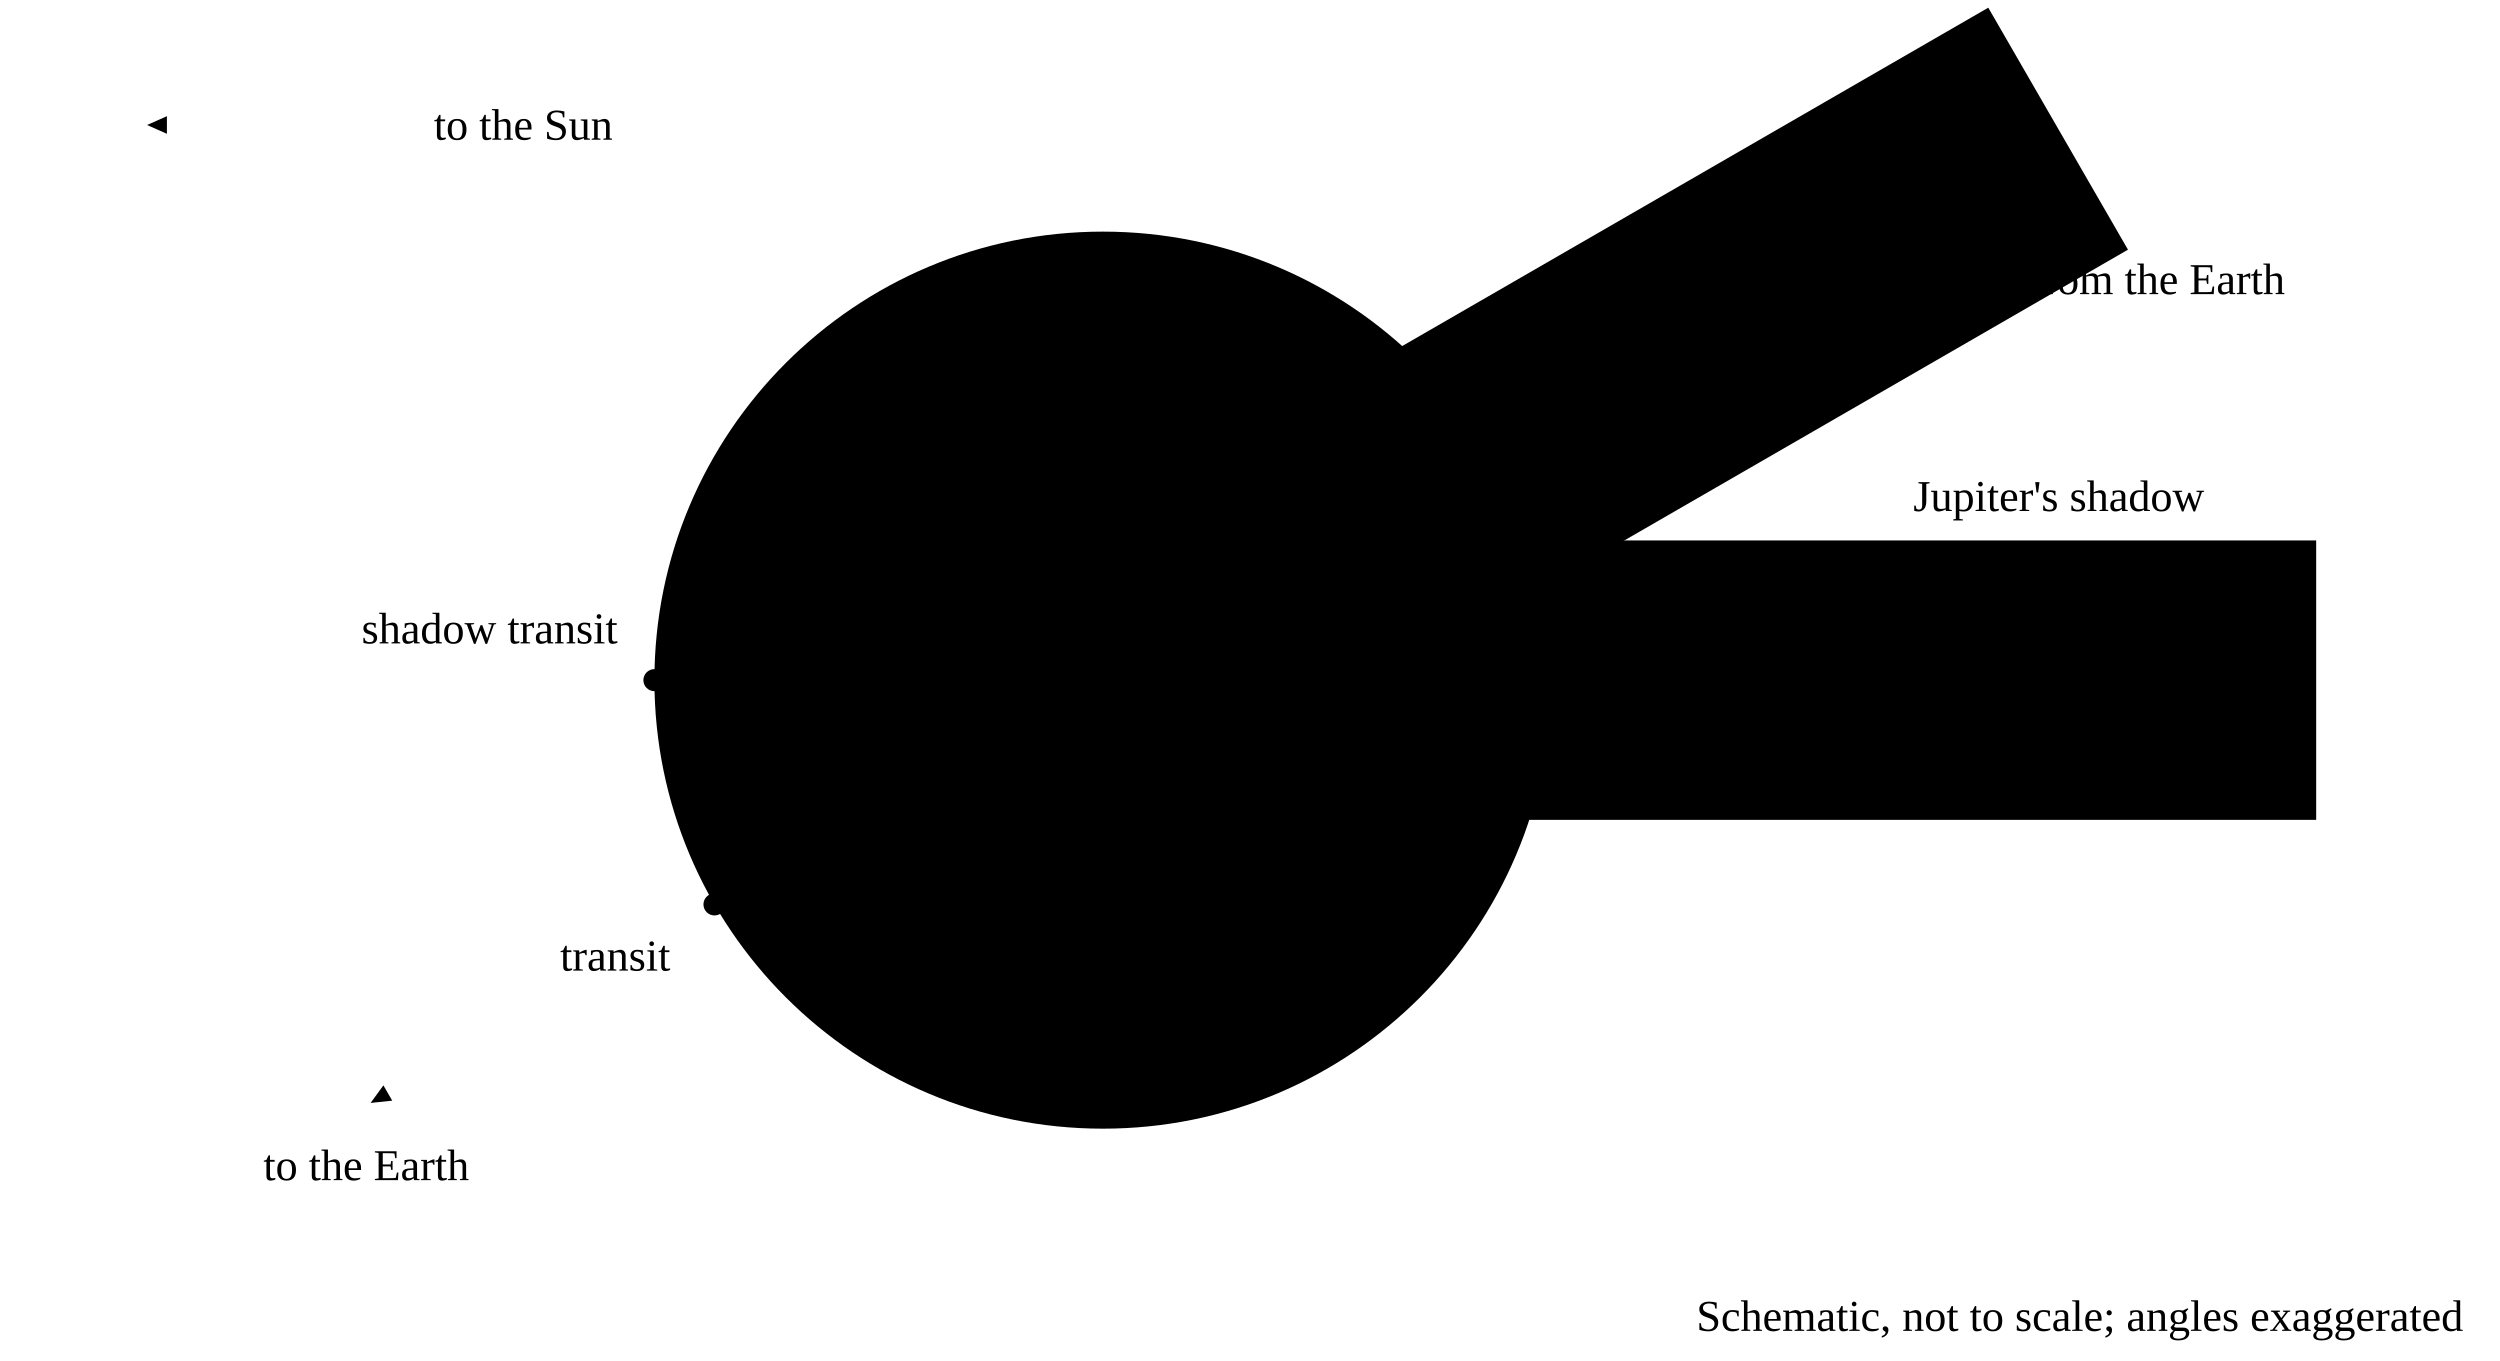
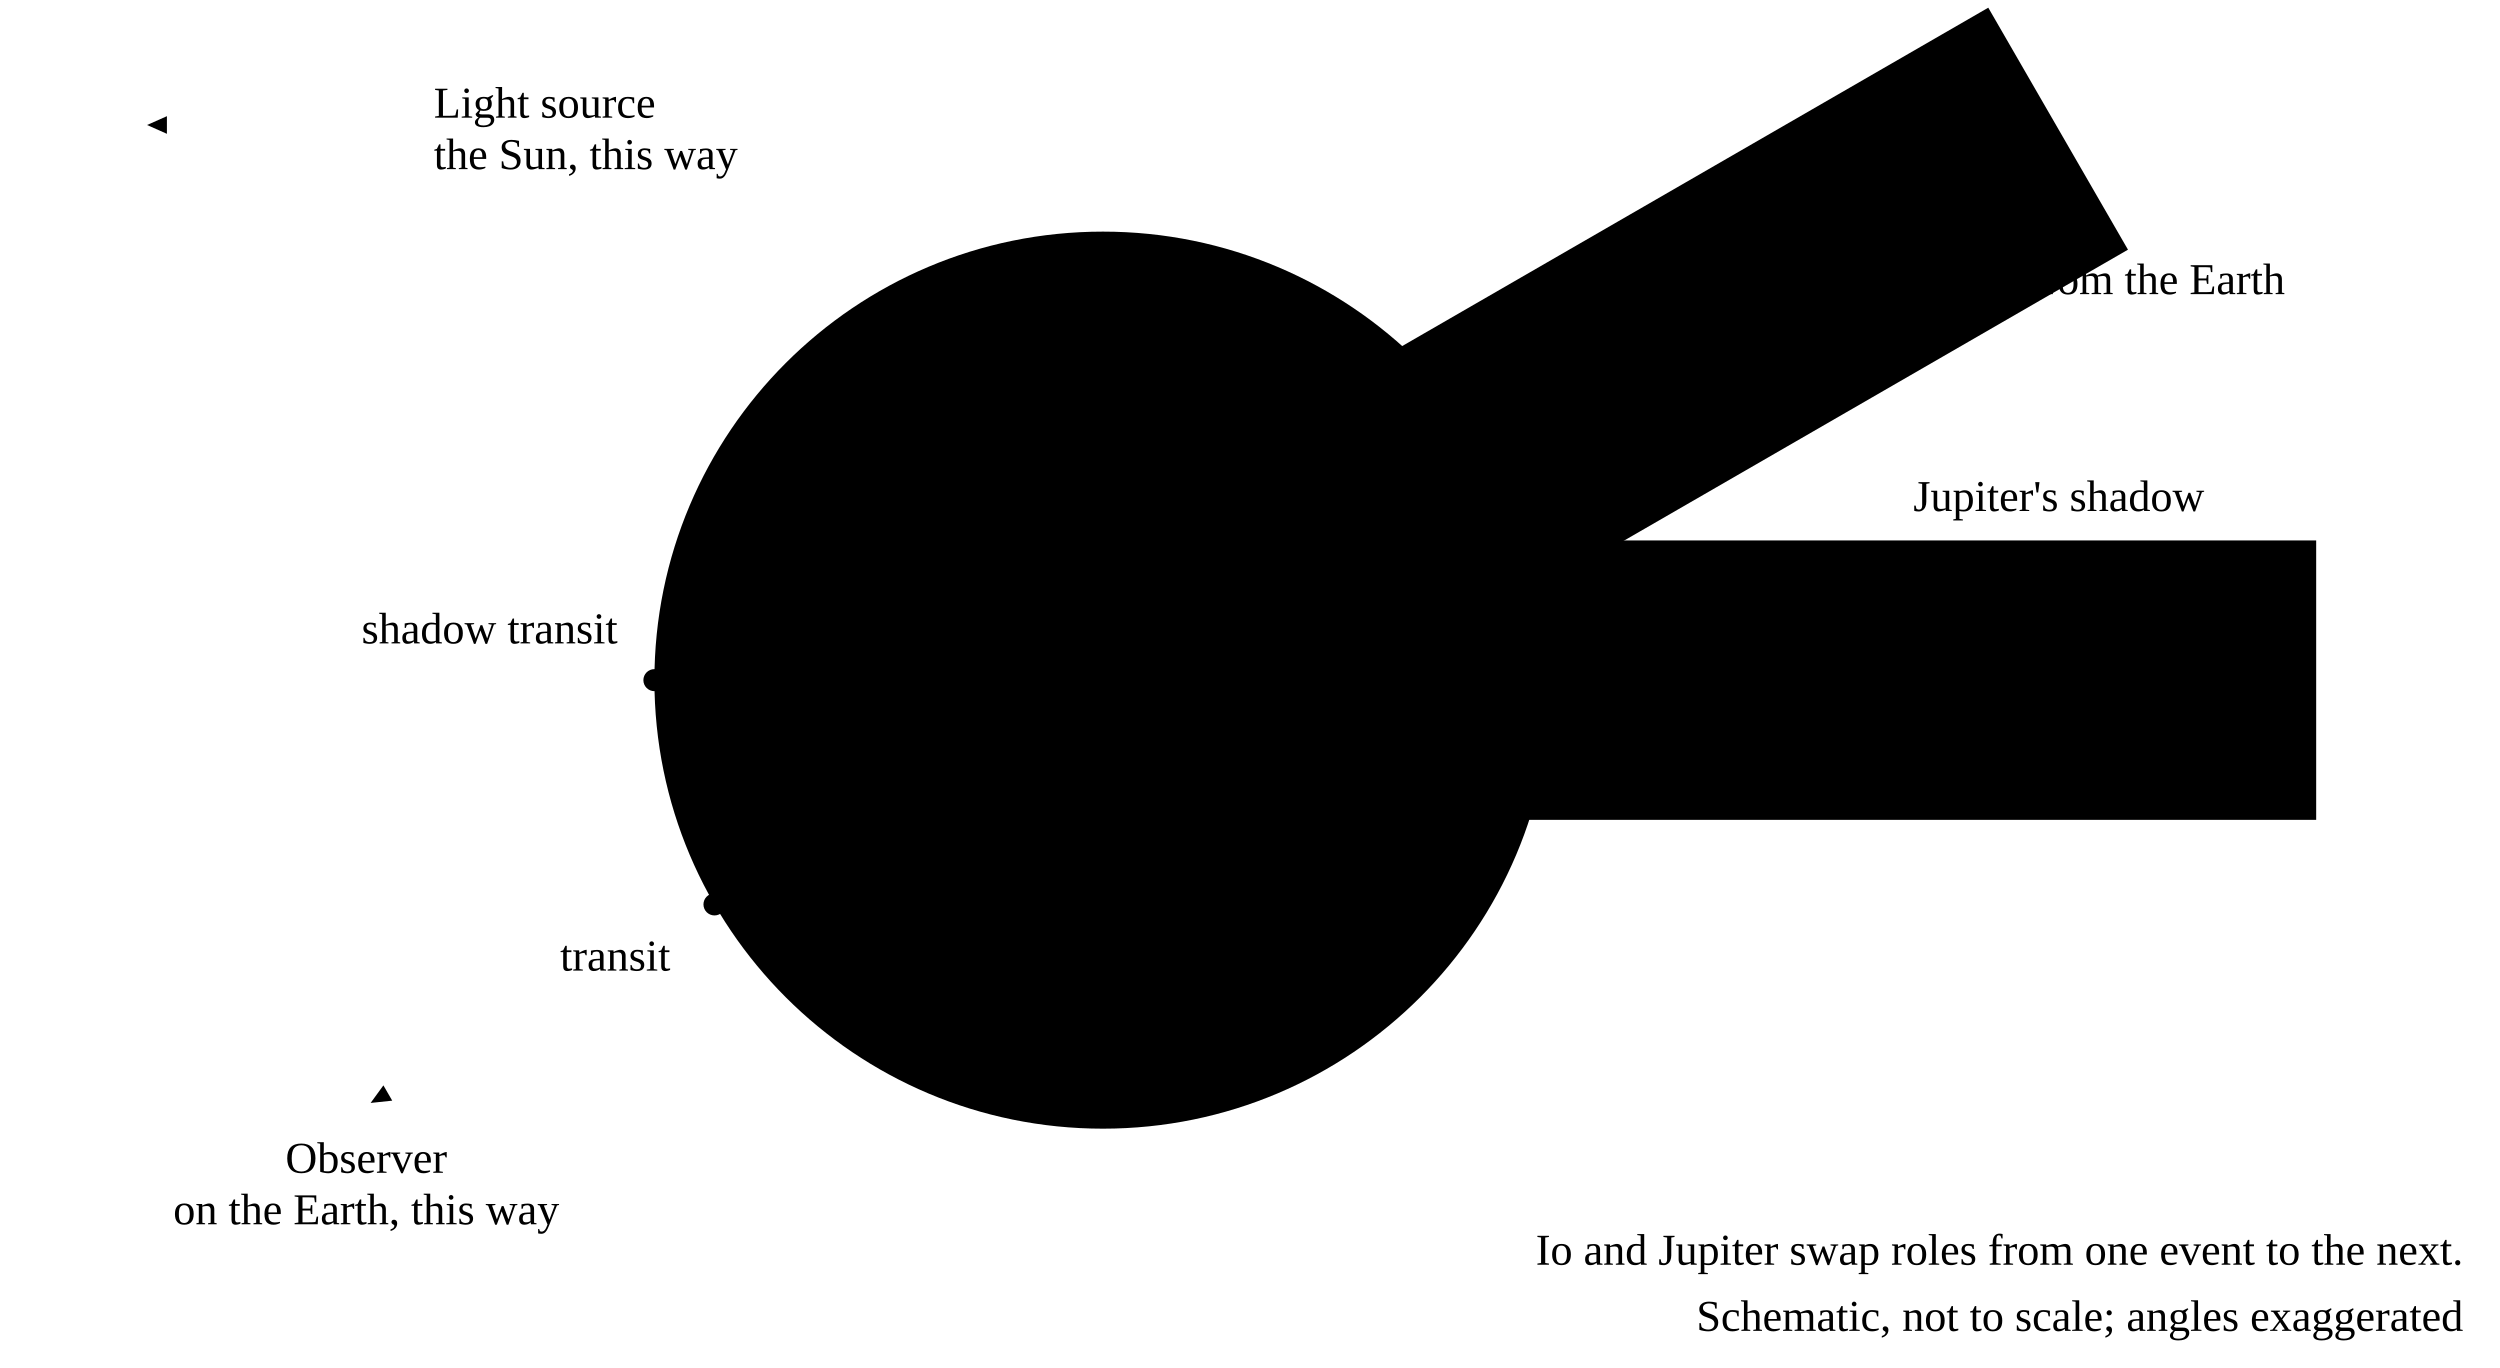
- <svg xmlns="http://www.w3.org/2000/svg" viewBox="0 0 680 370" role="img" class="figsvg">
+ <svg xmlns="http://www.w3.org/2000/svg" viewBox="0 0 680 372" role="img" class="figsvg">
  <defs>
    <marker id="arrow" viewBox="0 0 10 10" refX="9" refY="5" markerWidth="6" markerHeight="6" orient="auto-start-reverse">
      <path d="M 0 1 L 9 5 L 0 9 z" class="arrowhead" />
    </marker>
  </defs>
  <rect x="300" y="147" width="330" height="76" class="cone-deep" />
  <text x="560" y="139" text-anchor="middle" class="label-dim">Jupiter's shadow</text>
  <polygon points="319,217.91 578.81,67.91 540.81,2.09 281,152.09" class="cone" />
  <text x="515.87" y="80" text-anchor="start" class="label-dim">hidden from the Earth</text>
  <circle cx="300" cy="185" r="122" class="rule dashed" />
  <circle cx="300" cy="185" r="38" class="body" />
-   <text x="300" y="189" text-anchor="middle" class="label">Jupiter</text>
+   <text x="300" y="183" text-anchor="middle" class="label">Jupiter</text>
+   <text x="300" y="197" text-anchor="middle" class="label-dim">the planet</text>
  <line x1="110" y1="34" x2="40" y2="34" class="accent" marker-end="url(#arrow)" />
-   <text x="118" y="38" text-anchor="start" class="label">to the Sun</text>
+   <text x="118" y="32" text-anchor="start" class="label">Light source</text>
+   <text x="118" y="46" text-anchor="start" class="label-dim">the Sun, this way</text>
  <line x1="170.1" y1="260" x2="100.81" y2="300" class="accent-2" marker-end="url(#arrow)" />
-   <text x="99.62" y="321" text-anchor="middle" class="label">to the Earth</text>
+   <text x="99.62" y="319" text-anchor="middle" class="label">Observer</text>
+   <text x="99.62" y="333" text-anchor="middle" class="label-dim">on the Earth, this way</text>
  <circle cx="178" cy="185" r="3" class="accent-2-fill" />
  <text x="168" y="175" text-anchor="end" class="label">shadow transit</text>
  <circle cx="194.34" cy="246" r="3" class="accent-2-fill" />
  <text x="182.34" y="264" text-anchor="end" class="label">transit</text>
  <circle cx="405.66" cy="124" r="3" class="accent-2-fill" />
  <text x="415.66" y="116" text-anchor="start" class="label">occultation</text>
  <circle cx="422" cy="185" r="3" class="accent-2-fill" />
  <text x="434" y="207" text-anchor="start" class="label">eclipse</text>
-   <g>
-     <circle cx="422" cy="185" r="8" class="body" />
-     <circle cx="422" cy="185" r="8" class="rule" />
-     <text x="422" y="171" text-anchor="middle" class="label">Io</text>
-     <animateTransform attributeName="transform" type="rotate" values="0 300 185;-360 300 185" dur="14s" begin="indefinite" repeatCount="indefinite" />
+   <g transform="translate(422 185)">
+     <circle cx="0" cy="0" r="8" class="body" />
+     <circle cx="0" cy="0" r="8" class="rule" />
+     <text x="0" y="-14" text-anchor="middle" class="label">Io</text>
+     <animateMotion path="M0,0 A122,122 0 1 0 -244,0 A122,122 0 1 0 0,0" dur="14s" begin="indefinite" repeatCount="indefinite" />
  </g>
+   <text x="670" y="344" text-anchor="end" class="label-dim">Io and Jupiter swap roles from one event to the next.</text>
  <text x="670" y="362" text-anchor="end" class="label-dim">Schematic, not to scale; angles exaggerated</text>
</svg>
